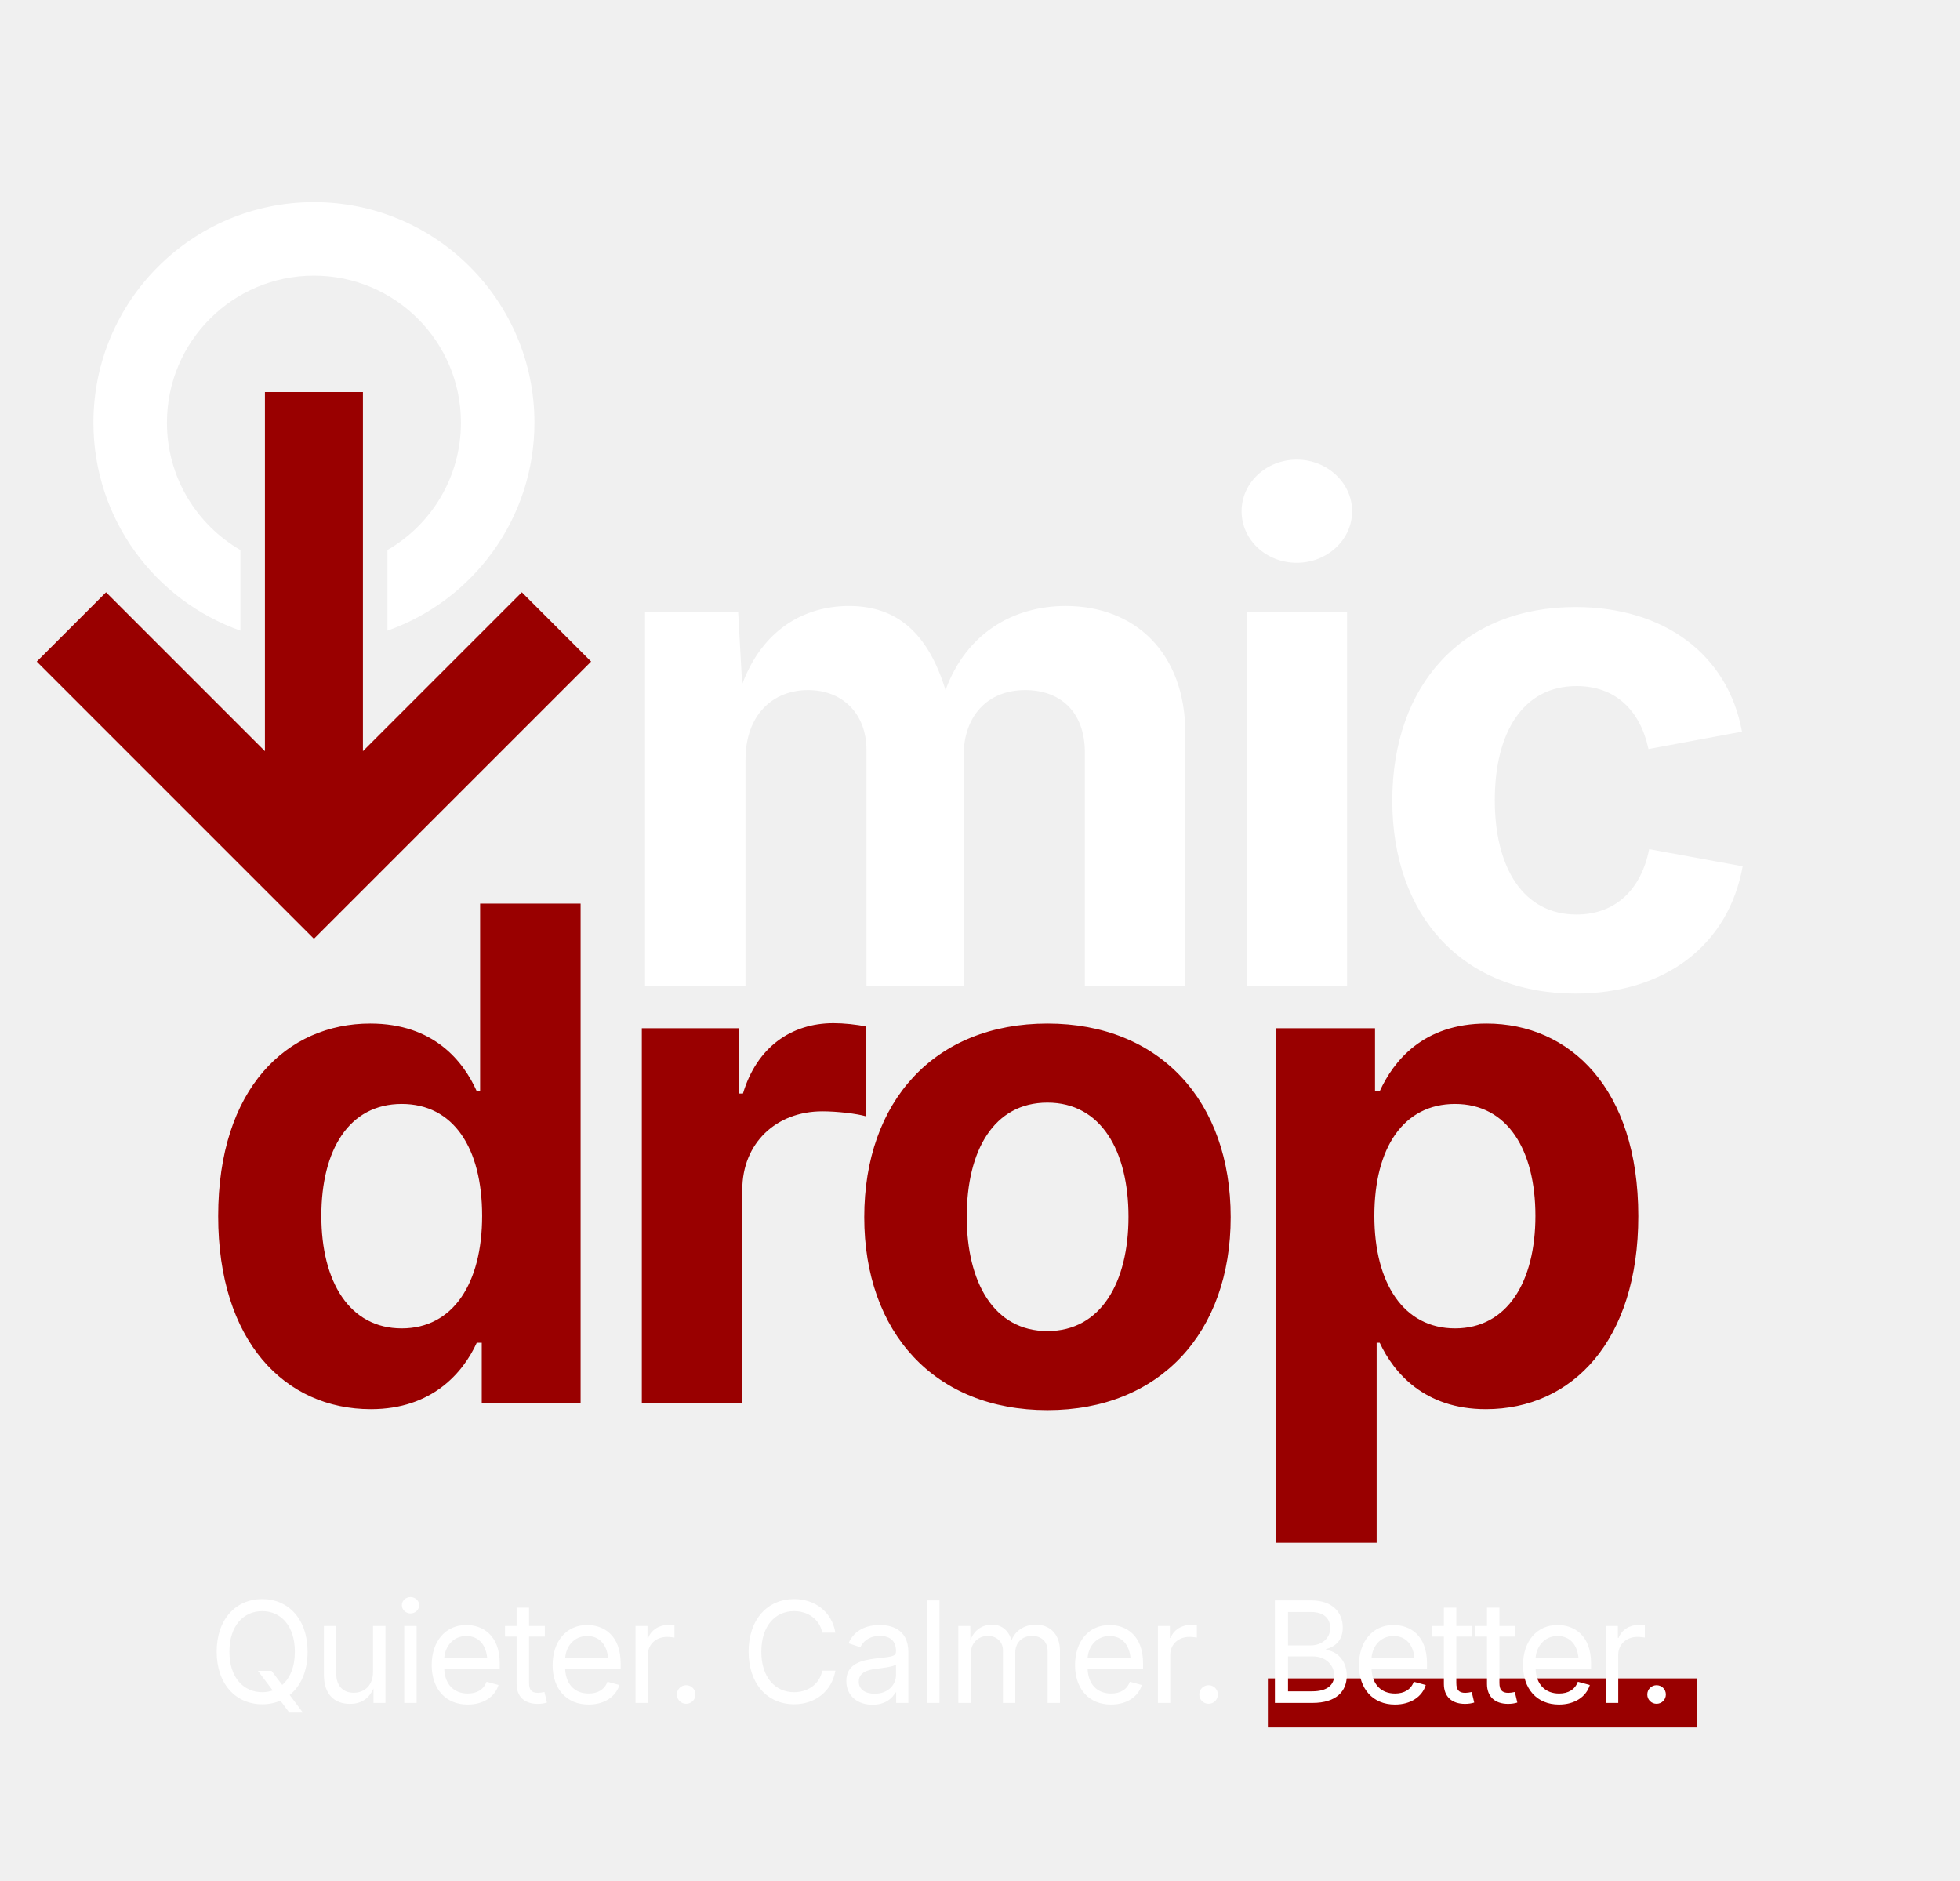
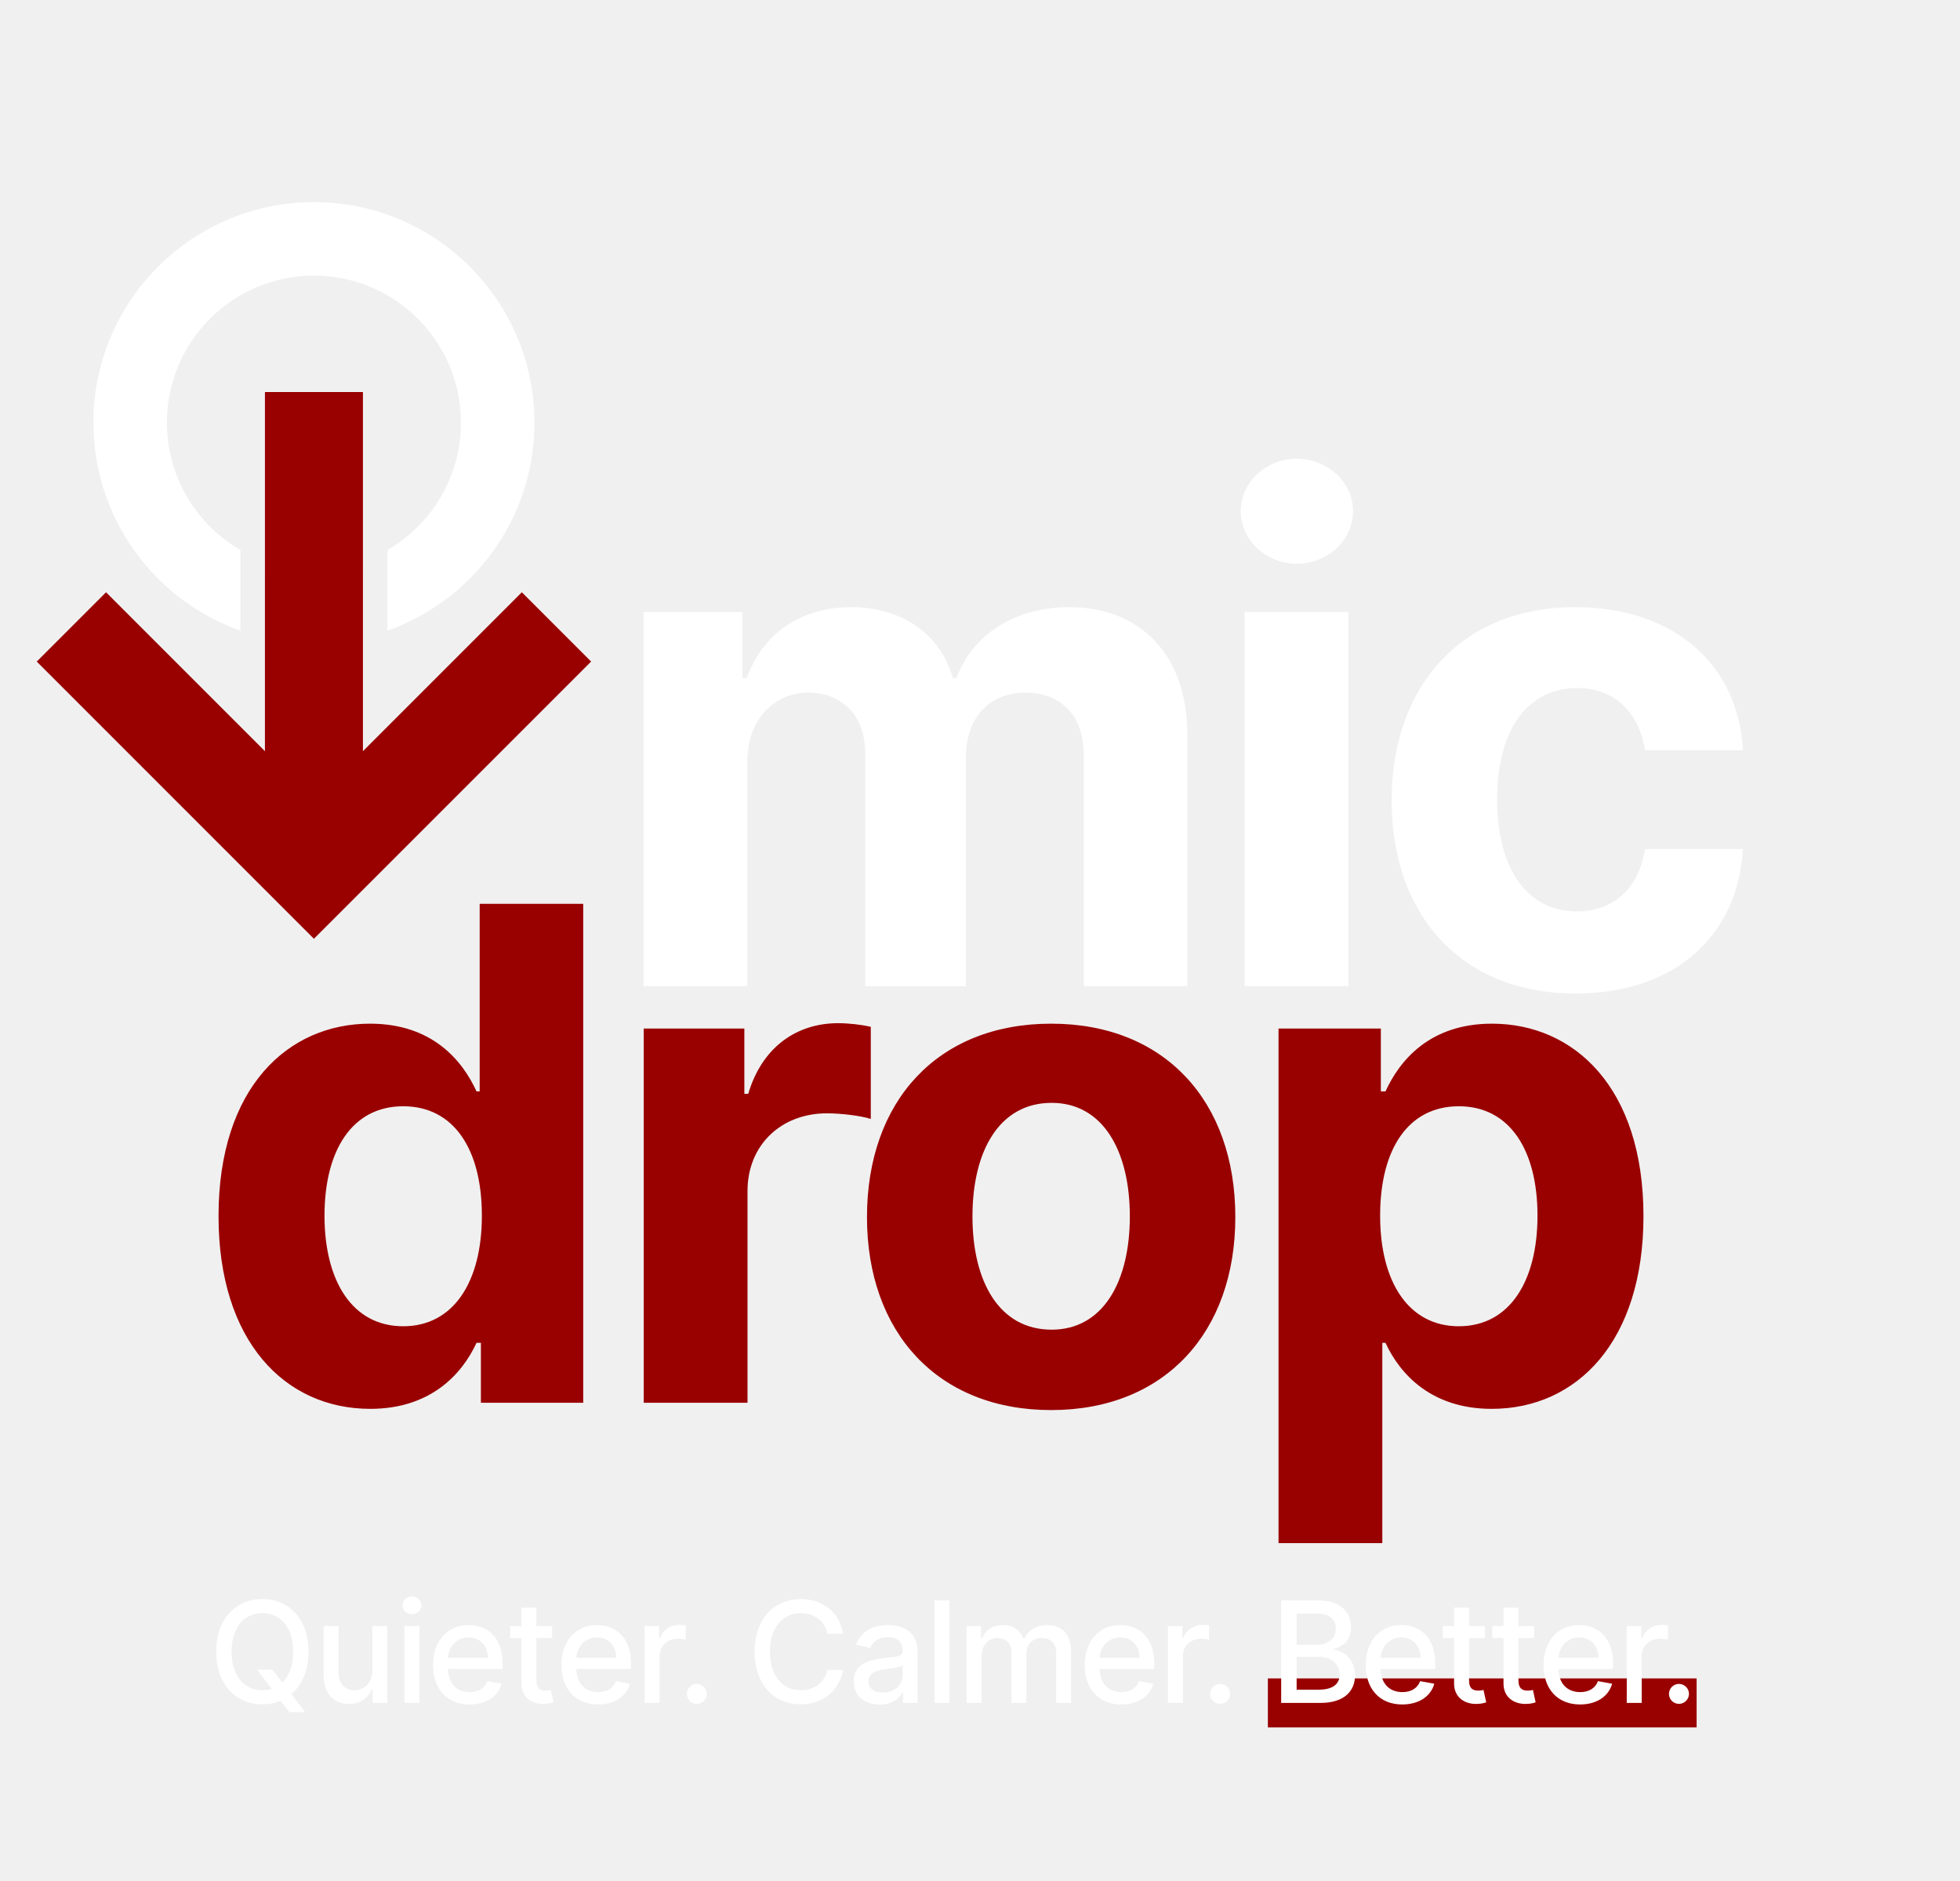
<svg xmlns="http://www.w3.org/2000/svg" width="320px" height="307px" viewBox="0 0 320 307" version="1.1">
  <g id="logotype" stroke="none" stroke-width="1" fill="none" fill-rule="evenodd">
    <rect id="Rectangle" fill="#990000" x="207" y="274" width="70" height="8" />
-     <text id="Quieter.-Calmer.-Bet" font-family="Inter-Medium, Inter" font-size="23" font-weight="400" letter-spacing="-0.484" fill="#FFFFFF">
-       <tspan x="34" y="278">Quieter. Calmer. Better.</tspan>
-     </text>
-     <text id="drop" font-family="Inter-Bold, Inter" font-size="112" font-weight="bold" letter-spacing="-4" fill="#990000">
-       <tspan x="31.185" y="229">drop</tspan>
-     </text>
-     <text id="mic" font-family="Inter-Bold, Inter" font-size="112" font-weight="bold" letter-spacing="-4" fill="#FFFFFF">
-       <tspan x="98.307" y="161">mic</tspan>
-     </text>
+     <path d="M49.829,279.503 L47.575,276.563 C49.306,275.101 50.368,272.716 50.368,269.636 C50.368,264.287 47.166,261.044 42.837,261.044 C38.492,261.044 35.299,264.287 35.299,269.636 C35.299,274.978 38.492,278.229 42.837,278.229 C43.915,278.229 44.92,278.033 45.819,277.649 L47.248,279.503 L49.829,279.503 Z M42.837,275.925 C39.954,275.925 37.806,273.712 37.806,269.636 C37.806,265.561 39.954,263.347 42.837,263.347 C45.712,263.347 47.869,265.561 47.869,269.636 C47.869,271.923 47.191,273.63 46.08,274.676 L44.471,272.577 L41.988,272.577 L44.365,275.697 C43.891,275.852 43.376,275.925 42.837,275.925 Z M56.949,278.163 C58.836,278.163 60.118,277.167 60.698,275.827 L60.829,275.827 L60.829,278 L63.23,278 L63.23,265.455 L60.78,265.455 L60.78,272.797 C60.788,274.929 59.203,275.942 57.831,275.942 C56.32,275.942 55.275,274.847 55.275,273.14 L55.275,265.455 L52.833,265.455 L52.833,273.434 C52.833,276.546 54.54,278.163 56.949,278.163 Z M67.255,263.519 C68.096,263.519 68.798,262.865 68.798,262.065 C68.798,261.265 68.096,260.603 67.255,260.603 C66.405,260.603 65.711,261.265 65.711,262.065 C65.711,262.865 66.405,263.519 67.255,263.519 Z M68.464,278 L68.464,265.455 L66.021,265.455 L66.021,278 L68.464,278 Z M76.67,278.253 C79.406,278.253 81.342,276.906 81.897,274.864 L79.586,274.447 C79.145,275.631 78.083,276.236 76.695,276.236 C74.604,276.236 73.199,274.88 73.134,272.462 L82.053,272.462 L82.053,271.597 C82.053,267.064 79.341,265.291 76.499,265.291 C73.003,265.291 70.7,267.954 70.7,271.809 C70.7,275.705 72.97,278.253 76.67,278.253 Z M79.659,270.633 L73.142,270.633 C73.24,268.852 74.53,267.309 76.515,267.309 C78.41,267.309 79.651,268.713 79.659,270.633 Z M88.789,278.163 C89.565,278.155 90.088,278.008 90.373,277.902 L89.932,275.885 C89.769,275.917 89.467,275.991 89.075,275.991 C88.283,275.991 87.572,275.729 87.572,274.316 L87.572,267.415 L90.145,267.415 L90.145,265.455 L87.572,265.455 L87.572,262.449 L85.13,262.449 L85.13,265.455 L83.292,265.455 L83.292,267.415 L85.13,267.415 L85.13,274.823 C85.122,277.102 86.861,278.204 88.789,278.163 Z M97.633,278.253 C100.369,278.253 102.304,276.906 102.86,274.864 L100.548,274.447 C100.107,275.631 99.046,276.236 97.657,276.236 C95.566,276.236 94.161,274.88 94.096,272.462 L103.015,272.462 L103.015,271.597 C103.015,267.064 100.303,265.291 97.461,265.291 C93.965,265.291 91.662,267.954 91.662,271.809 C91.662,275.705 93.933,278.253 97.633,278.253 Z M100.622,270.633 L94.104,270.633 C94.202,268.852 95.493,267.309 97.477,267.309 C99.372,267.309 100.614,268.713 100.622,270.633 Z M107.693,278 L107.693,270.339 C107.693,268.697 108.959,267.513 110.691,267.513 C111.197,267.513 111.769,267.603 111.965,267.66 L111.965,265.324 C111.72,265.291 111.238,265.267 110.928,265.267 C109.457,265.267 108.2,266.1 107.742,267.447 L107.611,267.447 L107.611,265.455 L105.251,265.455 L105.251,278 L107.693,278 Z M113.776,278.155 C114.666,278.155 115.41,277.428 115.41,276.522 C115.41,275.631 114.666,274.896 113.776,274.896 C112.878,274.896 112.143,275.631 112.143,276.522 C112.143,277.428 112.878,278.155 113.776,278.155 Z M130.72,278.229 C134.396,278.229 137.083,275.925 137.63,272.618 L135.082,272.609 C134.649,274.749 132.852,275.925 130.736,275.925 C127.87,275.925 125.705,273.728 125.705,269.636 C125.705,265.577 127.861,263.347 130.745,263.347 C132.876,263.347 134.665,264.548 135.082,266.712 L137.63,266.712 C137.058,263.135 134.257,261.044 130.72,261.044 C126.391,261.044 123.198,264.287 123.198,269.636 C123.198,274.986 126.375,278.229 130.72,278.229 Z M143.623,278.278 C145.698,278.278 146.866,277.224 147.331,276.285 L147.429,276.285 L147.429,278 L149.814,278 L149.814,269.669 C149.814,266.018 146.939,265.291 144.946,265.291 C142.676,265.291 140.585,266.206 139.768,268.493 L142.063,269.016 C142.422,268.125 143.337,267.268 144.979,267.268 C146.555,267.268 147.364,268.093 147.364,269.514 L147.364,269.571 C147.364,270.461 146.449,270.445 144.195,270.706 C141.818,270.984 139.384,271.605 139.384,274.455 C139.384,276.922 141.238,278.278 143.623,278.278 Z M144.154,276.317 C142.774,276.317 141.777,275.697 141.777,274.488 C141.777,273.181 142.937,272.716 144.35,272.528 C145.142,272.422 147.021,272.209 147.372,271.858 L147.372,273.475 C147.372,274.962 146.188,276.317 144.154,276.317 Z M155.023,278 L155.023,261.273 L152.581,261.273 L152.581,278 L155.023,278 Z M160.265,278 L160.265,270.265 C160.265,268.575 161.449,267.398 162.838,267.398 C164.194,267.398 165.133,268.297 165.133,269.661 L165.133,278 L167.567,278 L167.567,270.004 C167.567,268.493 168.49,267.398 170.082,267.398 C171.373,267.398 172.435,268.117 172.435,269.816 L172.435,278 L174.877,278 L174.877,269.587 C174.877,266.721 173.276,265.291 171.005,265.291 C169.2,265.291 167.844,266.157 167.24,267.496 L167.109,267.496 C166.562,266.124 165.41,265.291 163.736,265.291 C162.078,265.291 160.845,266.116 160.322,267.496 L160.167,267.496 L160.167,265.455 L157.823,265.455 L157.823,278 L160.265,278 Z M183.067,278.253 C185.803,278.253 187.739,276.906 188.294,274.864 L185.983,274.447 C185.542,275.631 184.48,276.236 183.091,276.236 C181.001,276.236 179.596,274.88 179.53,272.462 L188.449,272.462 L188.449,271.597 C188.449,267.064 185.738,265.291 182.895,265.291 C179.4,265.291 177.096,267.954 177.096,271.809 C177.096,275.705 179.367,278.253 183.067,278.253 Z M186.056,270.633 L179.539,270.633 C179.637,268.852 180.927,267.309 182.912,267.309 C184.807,267.309 186.048,268.713 186.056,270.633 Z M193.128,278 L193.128,270.339 C193.128,268.697 194.394,267.513 196.125,267.513 C196.631,267.513 197.203,267.603 197.399,267.66 L197.399,265.324 C197.154,265.291 196.672,265.267 196.362,265.267 C194.892,265.267 193.634,266.1 193.177,267.447 L193.046,267.447 L193.046,265.455 L190.685,265.455 L190.685,278 L193.128,278 Z M199.211,278.155 C200.101,278.155 200.844,277.428 200.844,276.522 C200.844,275.631 200.101,274.896 199.211,274.896 C198.312,274.896 197.577,275.631 197.577,276.522 C197.577,277.428 198.312,278.155 199.211,278.155 Z M215.583,278 C219.471,278 221.227,276.064 221.227,273.5 C221.227,270.911 219.413,269.449 217.755,269.359 L217.755,269.195 C219.291,268.803 220.573,267.758 220.573,265.667 C220.573,263.192 218.858,261.273 215.297,261.273 L209.171,261.273 L209.171,278 L215.583,278 Z M215.076,268.509 L211.695,268.509 L211.695,263.421 L215.142,263.421 C217.143,263.421 218.098,264.474 218.098,265.863 C218.098,267.48 216.775,268.509 215.076,268.509 Z M215.338,275.836 L211.695,275.836 L211.695,270.478 L215.428,270.478 C217.453,270.478 218.719,271.784 218.719,273.377 C218.719,274.782 217.764,275.836 215.338,275.836 Z M228.943,278.253 C231.679,278.253 233.615,276.906 234.17,274.864 L231.859,274.447 C231.418,275.631 230.356,276.236 228.968,276.236 C226.877,276.236 225.472,274.88 225.407,272.462 L234.326,272.462 L234.326,271.597 C234.326,267.064 231.614,265.291 228.772,265.291 C225.276,265.291 222.973,267.954 222.973,271.809 C222.973,275.705 225.243,278.253 228.943,278.253 Z M231.933,270.633 L225.415,270.633 C225.513,268.852 226.803,267.309 228.788,267.309 C230.683,267.309 231.924,268.713 231.933,270.633 Z M241.062,278.163 C241.838,278.155 242.361,278.008 242.647,277.902 L242.205,275.885 C242.042,275.917 241.74,275.991 241.348,275.991 C240.556,275.991 239.845,275.729 239.845,274.316 L239.845,267.415 L242.418,267.415 L242.418,265.455 L239.845,265.455 L239.845,262.449 L237.403,262.449 L237.403,265.455 L235.565,265.455 L235.565,267.415 L237.403,267.415 L237.403,274.823 C237.395,277.102 239.134,278.204 241.062,278.163 Z M249.13,278.163 C249.906,278.155 250.428,278.008 250.714,277.902 L250.273,275.885 C250.11,275.917 249.808,275.991 249.416,275.991 C248.623,275.991 247.913,275.729 247.913,274.316 L247.913,267.415 L250.486,267.415 L250.486,265.455 L247.913,265.455 L247.913,262.449 L245.471,262.449 L245.471,265.455 L243.633,265.455 L243.633,267.415 L245.471,267.415 L245.471,274.823 C245.462,277.102 247.202,278.204 249.13,278.163 Z M257.973,278.253 C260.709,278.253 262.645,276.906 263.201,274.864 L260.889,274.447 C260.448,275.631 259.386,276.236 257.998,276.236 C255.907,276.236 254.502,274.88 254.437,272.462 L263.356,272.462 L263.356,271.597 C263.356,267.064 260.644,265.291 257.802,265.291 C254.306,265.291 252.003,267.954 252.003,271.809 C252.003,275.705 254.273,278.253 257.973,278.253 Z M260.963,270.633 L254.445,270.633 C254.543,268.852 255.833,267.309 257.818,267.309 C259.713,267.309 260.955,268.713 260.963,270.633 Z M268.034,278 L268.034,270.339 C268.034,268.697 269.3,267.513 271.031,267.513 C271.538,267.513 272.11,267.603 272.306,267.66 L272.306,265.324 C272.061,265.291 271.579,265.267 271.268,265.267 C269.798,265.267 268.54,266.1 268.083,267.447 L267.952,267.447 L267.952,265.455 L265.592,265.455 L265.592,278 L268.034,278 Z M274.117,278.155 C275.007,278.155 275.75,277.428 275.75,276.522 C275.75,275.631 275.007,274.896 274.117,274.896 C273.218,274.896 272.483,275.631 272.483,276.522 C272.483,277.428 273.218,278.155 274.117,278.155 Z" id="Quieter.Calmer.Better." fill="#FFFFFF" fill-rule="nonzero" />
+     <path d="M60.457,229.994 C70.321,229.994 75.452,224.307 77.798,219.216 L78.514,219.216 L78.514,229 L95.219,229 L95.219,147.546 L78.315,147.546 L78.315,178.171 L77.798,178.171 C75.531,173.199 70.639,167.114 60.418,167.114 C47.014,167.114 35.679,177.534 35.679,198.534 C35.679,218.977 46.537,229.994 60.457,229.994 Z M65.827,216.511 C57.514,216.511 52.98,209.114 52.98,198.455 C52.98,187.875 57.435,180.597 65.827,180.597 C74.06,180.597 78.673,187.557 78.673,198.455 C78.673,209.352 73.98,216.511 65.827,216.511 Z M122.043,229 L122.043,194.438 C122.043,186.92 127.531,181.75 135.008,181.75 C137.355,181.75 140.577,182.148 142.168,182.665 L142.168,167.631 C140.656,167.273 138.548,167.034 136.838,167.034 C129.997,167.034 124.389,171.011 122.162,178.568 L121.526,178.568 L121.526,167.909 L105.099,167.909 L105.099,229 L122.043,229 Z M171.616,230.193 C190.151,230.193 201.685,217.506 201.685,198.693 C201.685,179.761 190.151,167.114 171.616,167.114 C153.082,167.114 141.548,179.761 141.548,198.693 C141.548,217.506 153.082,230.193 171.616,230.193 Z M171.696,217.068 C163.145,217.068 158.77,209.233 158.77,198.574 C158.77,187.915 163.145,180.04 171.696,180.04 C180.088,180.04 184.463,187.915 184.463,198.574 C184.463,209.233 180.088,217.068 171.696,217.068 Z M225.685,251.909 L225.685,219.216 L226.202,219.216 C228.548,224.307 233.679,229.994 243.543,229.994 C257.463,229.994 268.321,218.977 268.321,198.534 C268.321,177.534 256.986,167.114 243.582,167.114 C233.361,167.114 228.469,173.199 226.202,178.171 L225.446,178.171 L225.446,167.909 L208.741,167.909 L208.741,251.909 L225.685,251.909 Z M238.173,216.511 C230.02,216.511 225.327,209.352 225.327,198.455 C225.327,187.557 229.94,180.597 238.173,180.597 C246.565,180.597 251.02,187.875 251.02,198.455 C251.02,209.114 246.486,216.511 238.173,216.511 Z" id="drop" fill="#990000" fill-rule="nonzero" />
+     <path d="M122.011,161 L122.011,124.33 C122.011,117.568 126.307,113.074 131.955,113.074 C137.523,113.074 141.261,116.892 141.261,122.898 L141.261,161 L157.687,161 L157.687,123.693 C157.687,117.369 161.307,113.074 167.472,113.074 C172.881,113.074 176.937,116.455 176.937,123.256 L176.937,161 L193.841,161 L193.841,119.915 C193.841,106.671 185.966,99.114 174.591,99.114 C165.642,99.114 158.682,103.688 156.176,110.688 L155.54,110.688 C153.591,103.608 147.347,99.114 138.955,99.114 C130.722,99.114 124.477,103.489 121.932,110.688 L121.216,110.688 L121.216,99.909 L105.068,99.909 L105.068,161 L122.011,161 Z M211.716,92.034 C216.767,92.034 220.903,88.176 220.903,83.443 C220.903,78.75 216.767,74.892 211.716,74.892 C206.705,74.892 202.568,78.75 202.568,83.443 C202.568,88.176 206.705,92.034 211.716,92.034 Z M220.148,161 L220.148,99.909 L203.205,99.909 L203.205,161 L220.148,161 Z M257.273,162.193 C273.54,162.193 283.761,152.648 284.557,138.608 L268.568,138.608 C267.574,145.131 263.278,148.79 257.472,148.79 C249.557,148.79 244.426,142.148 244.426,130.455 C244.426,118.92 249.597,112.318 257.472,112.318 C263.676,112.318 267.653,116.415 268.568,122.5 L284.557,122.5 C283.841,108.381 273.142,99.114 257.193,99.114 C238.659,99.114 227.205,111.96 227.205,130.693 C227.205,149.267 238.46,162.193 257.273,162.193 Z" id="mic" fill="#FFFFFF" fill-rule="nonzero" />
    <path d="M51.255,33 C71.137,33 87.255,49.118 87.255,69 C87.255,84.674 77.237,98.009 63.255,102.951 L63.255,89.789 C70.429,85.639 75.255,77.883 75.255,69 C75.255,55.745 64.51,45 51.255,45 C38,45 27.255,55.745 27.255,69 C27.255,77.884 32.081,85.64 39.255,89.79 L39.255,102.952 C25.273,98.01 15.255,84.675 15.255,69 C15.255,49.118 31.373,33 51.255,33 Z" id="Combined-Shape" fill="#FFFFFF" fill-rule="nonzero" />
    <path d="M59.255,64 L59.254,122.627 L85.196,96.686 L96.51,108 L51.255,153.255 L6,108 L17.314,96.686 L43.254,122.627 L43.255,64 L59.255,64 Z" id="Combined-Shape" fill="#990000" />
  </g>
</svg>
